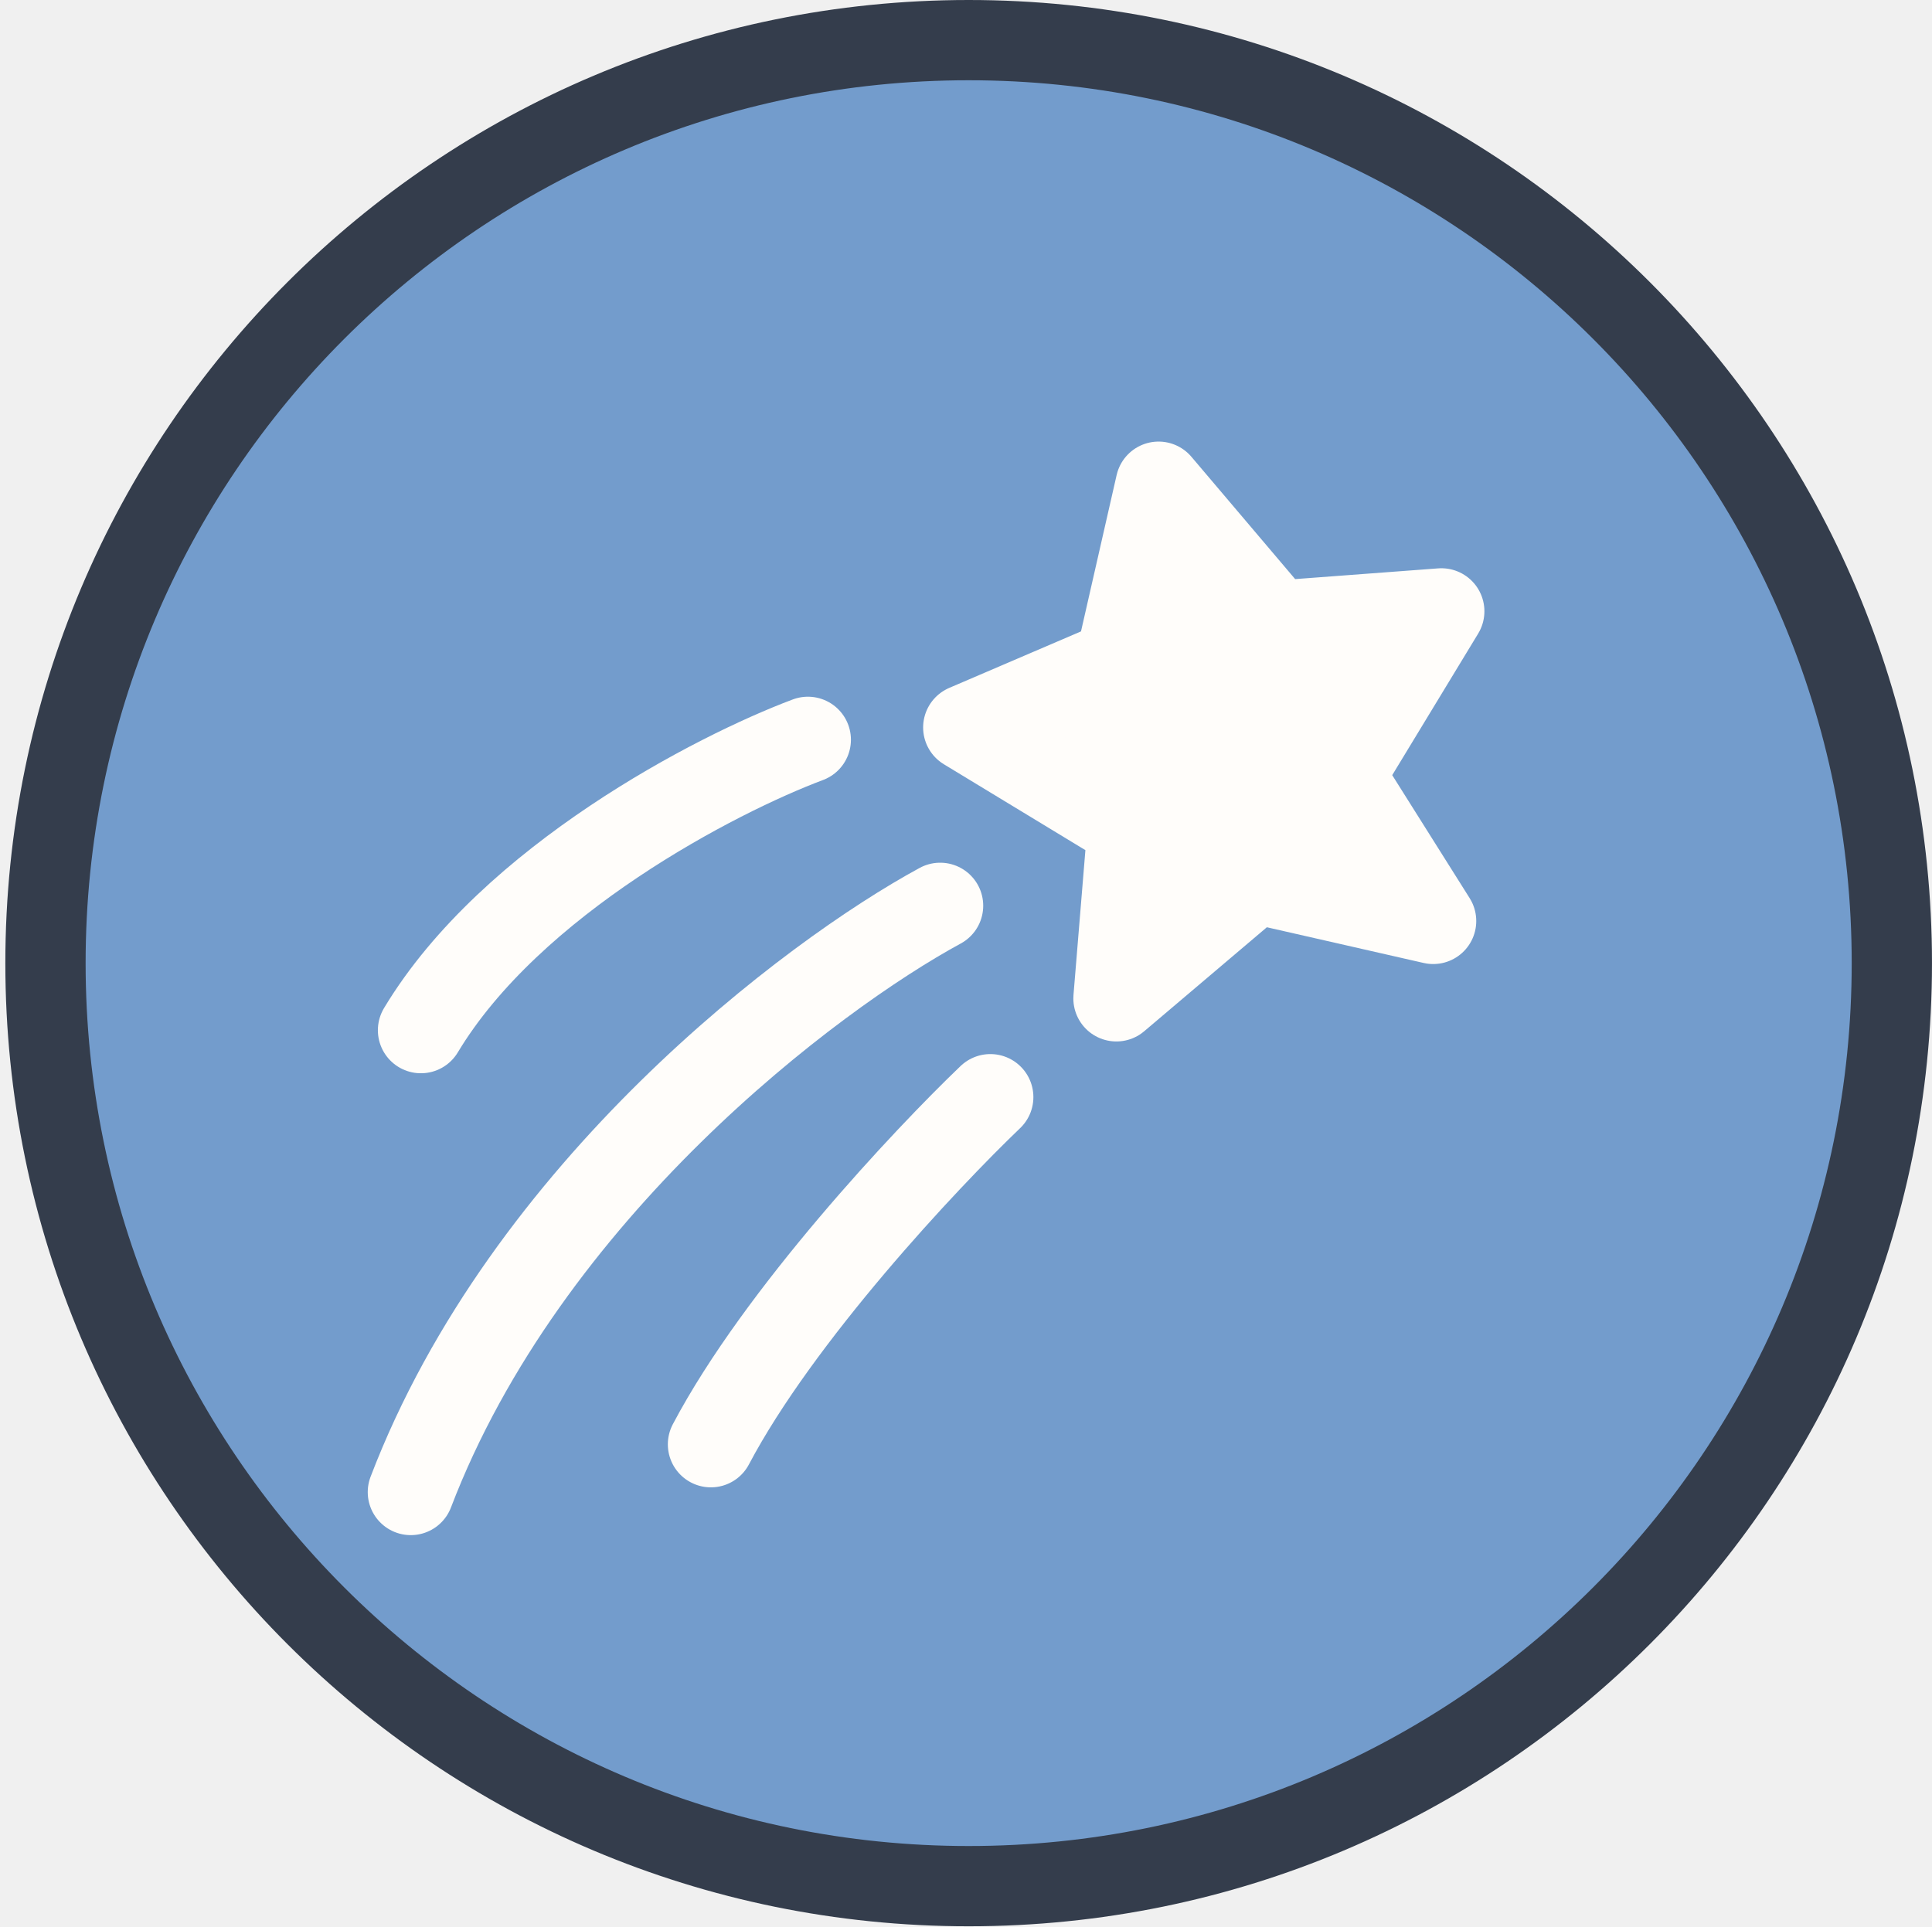
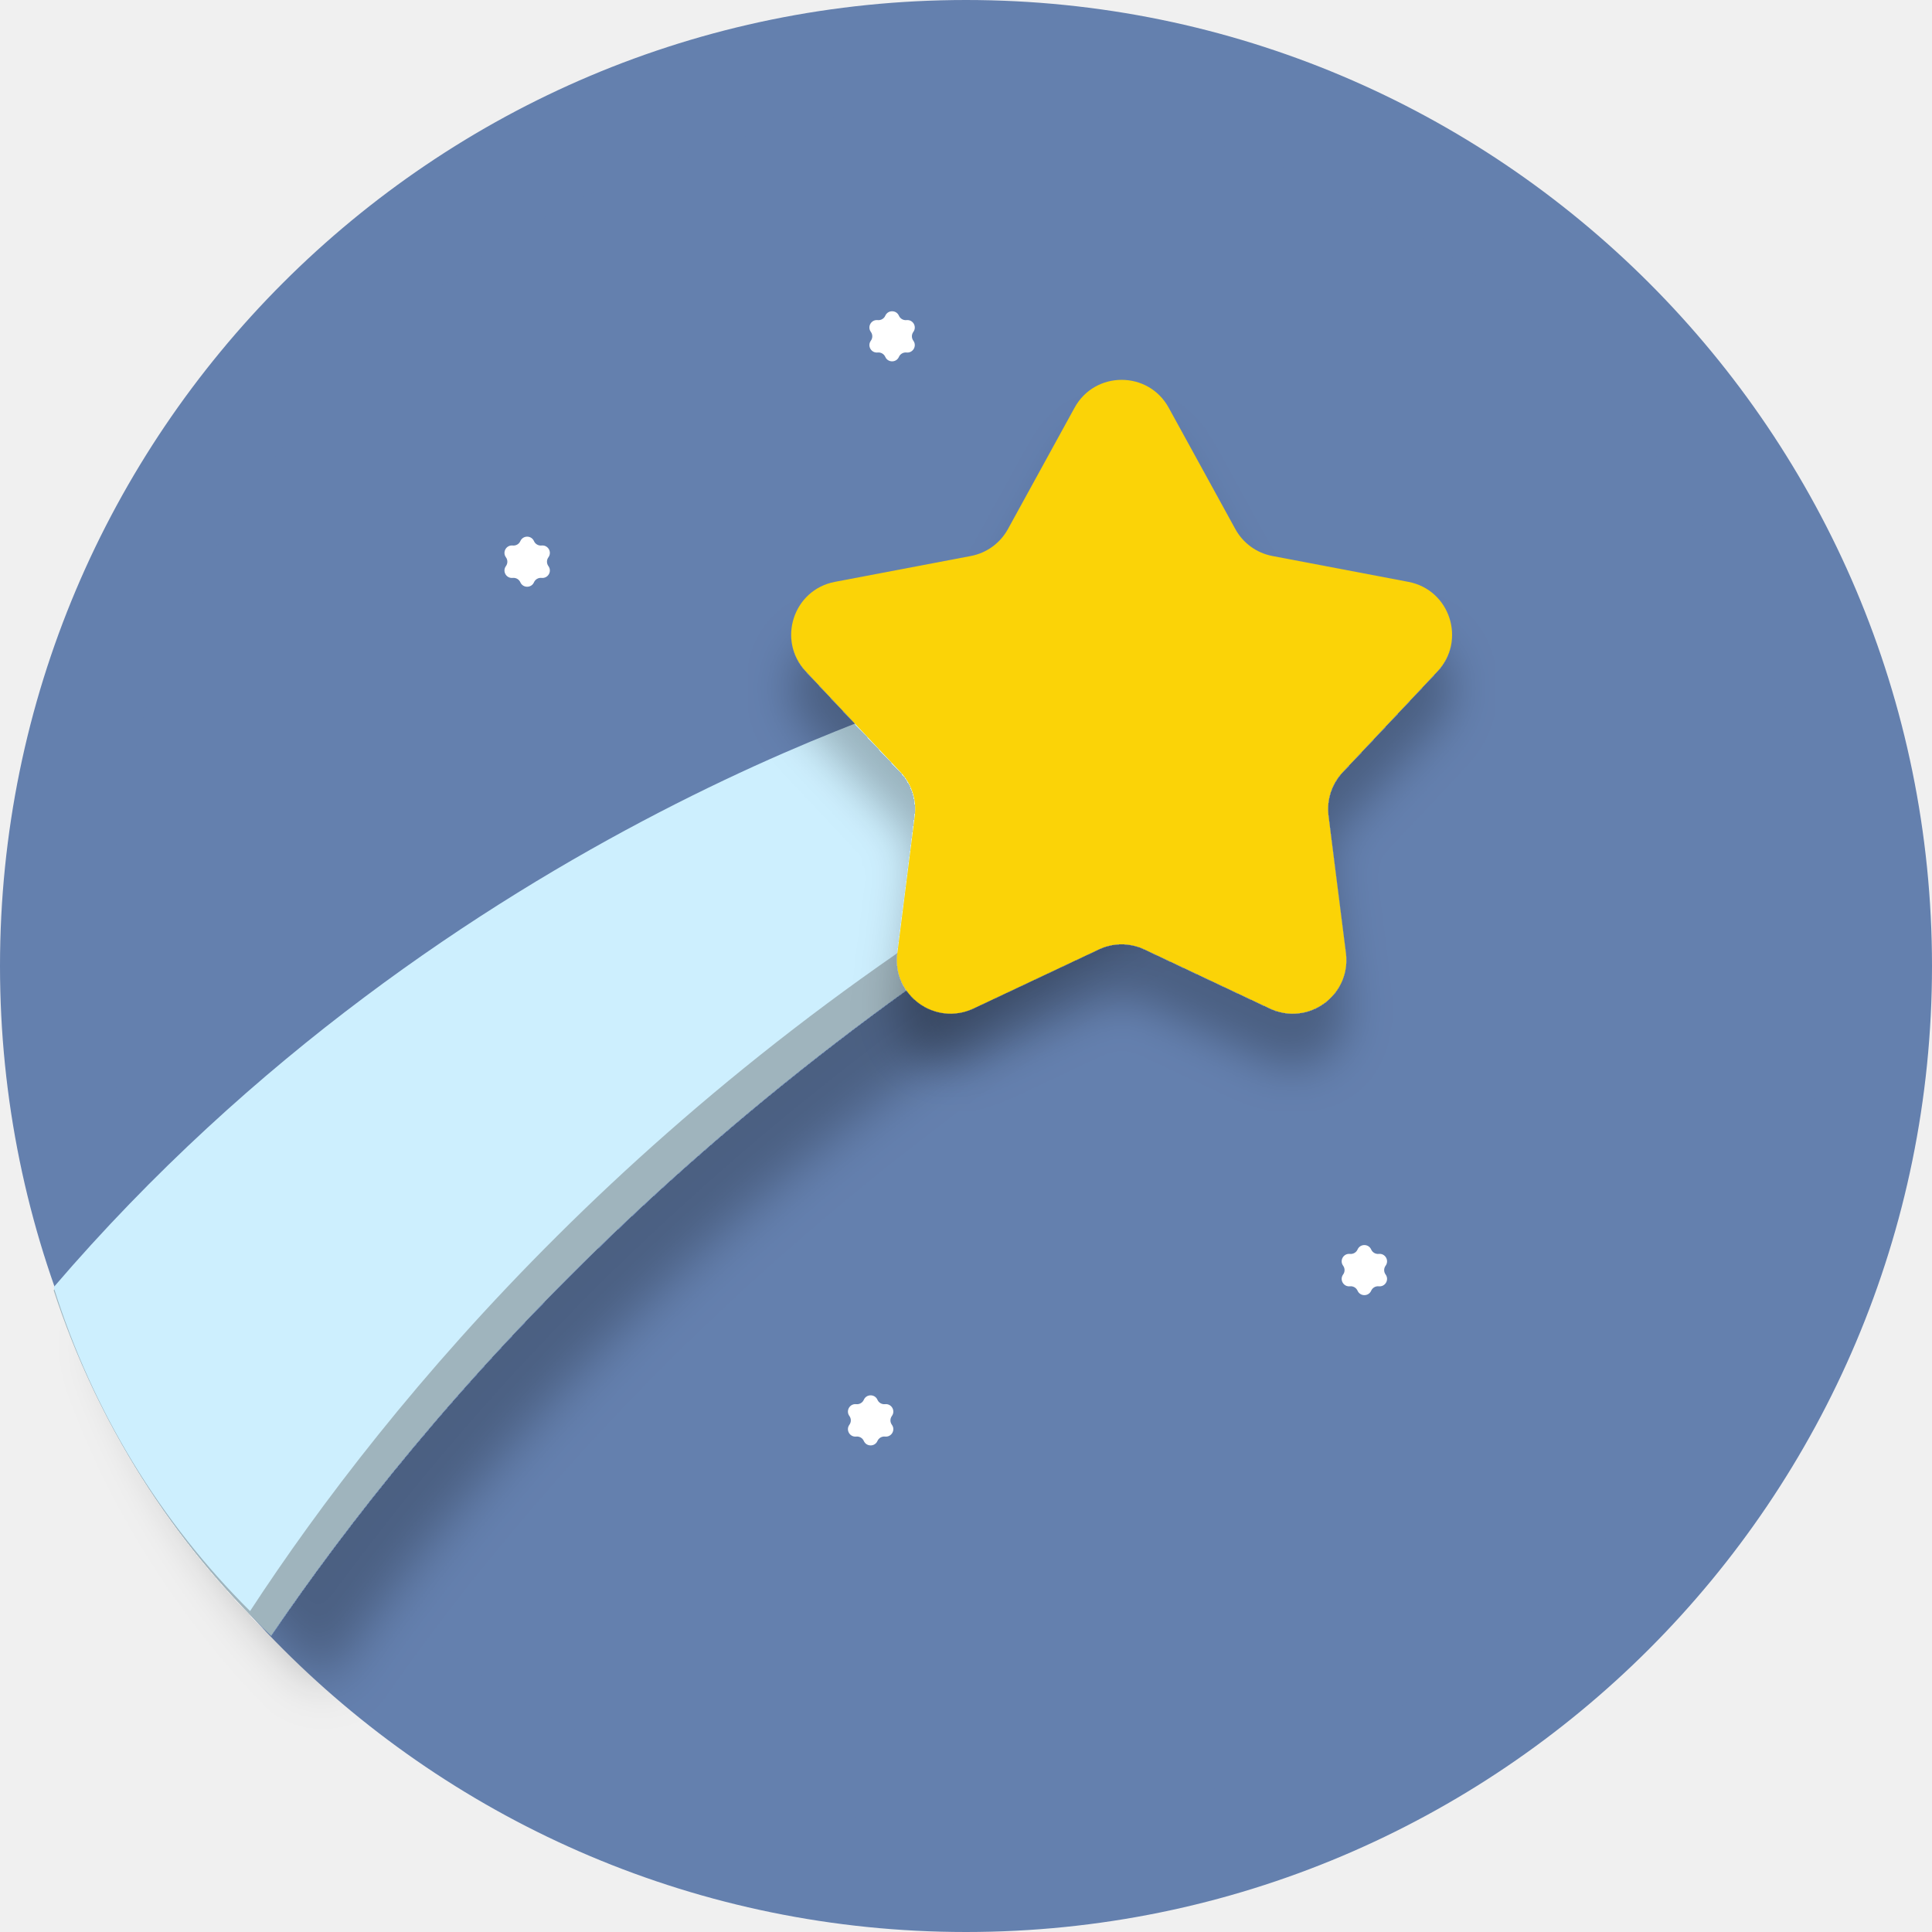
- <svg xmlns="http://www.w3.org/2000/svg" width="361" height="360" viewBox="0 0 361 360" fill="none">
-   <path d="M353.497 180C353.497 275.269 276.267 352.5 180.998 352.5C85.729 352.5 8.498 275.269 8.498 180C8.498 84.731 85.729 7.5 180.998 7.5C276.267 7.5 353.497 84.731 353.497 180Z" fill="#739CCC" stroke="#343D4C" stroke-width="15" />
-   <path d="M150.957 138.247C133.88 144.649 95.519 164.462 78.648 192.54M175.676 169.269C151.687 182.286 98.311 222.435 76.754 278.857M185.051 205.034C172.94 216.625 145.549 245.823 132.829 269.928" stroke="#FFFDFA" stroke-width="16.08" stroke-linecap="round" stroke-linejoin="round" />
-   <path d="M208.92 123.776L216.486 90.566L238.521 116.551L269.325 114.24L250.689 144.941L267.801 172.128L234.583 164.561L208.598 186.597L211.231 154.59L180.53 135.954L208.92 123.776Z" fill="#FFFDFA" stroke="#FFFDFA" stroke-width="16.08" stroke-linecap="round" stroke-linejoin="round" />
+ <svg xmlns="http://www.w3.org/2000/svg" width="180" height="180" viewBox="0 0 180 180" fill="none">
+   <path d="M90 175C136.944 175 175 136.944 175 90C175 43.056 136.944 5 90 5C43.056 5 5 43.056 5 90C5 136.944 43.056 175 90 175Z" fill="#6480AE" stroke="#6480AE" stroke-width="10" />
+   <g filter="url(#filter0_d_333_2)">
+     <path d="M99.207 60.4C99.207 60.4 46.022 74.1 5 120.215C9.032 132.6 16.072 143.619 25.259 152.4C39.541 131.357 66.569 99.832 111.95 74.943L99.207 60.4Z" fill="#9FB4BD" />
+   </g>
+   <path d="M90.09 63.85C90.09 63.85 42.052 76.693 5 119.926C8.642 131.537 15 141.868 23.298 150.1C36.198 130.372 60.611 100.818 101.6 77.484L90.09 63.85Z" fill="#CDEFFE" />
+   <path d="M126.48 116.414C126.723 115.862 127.506 115.862 127.75 116.414C127.872 116.691 128.159 116.856 128.459 116.824C129.059 116.758 129.45 117.436 129.094 117.923C128.915 118.167 128.915 118.499 129.094 118.742C129.45 119.229 129.059 119.907 128.459 119.842C128.159 119.809 127.872 119.975 127.75 120.252C127.506 120.803 126.723 120.803 126.48 120.252C126.358 119.975 126.071 119.809 125.77 119.842C125.171 119.907 124.78 119.229 125.136 118.742C125.314 118.499 125.314 118.167 125.136 117.923C124.78 117.436 125.171 116.758 125.77 116.824C126.071 116.856 126.358 116.691 126.48 116.414Z" fill="white" />
+   <path d="M80.48 130.414C80.724 129.862 81.506 129.862 81.75 130.414C81.871 130.691 82.159 130.856 82.459 130.824C83.059 130.758 83.45 131.436 83.094 131.923C82.915 132.167 82.915 132.499 83.094 132.742C83.45 133.229 83.059 133.907 82.459 133.842C82.159 133.809 81.871 133.975 81.75 134.252C81.506 134.803 80.724 134.803 80.48 134.252C80.358 133.975 80.071 133.809 79.77 133.842C79.171 133.907 78.779 133.229 79.136 132.742C79.314 132.499 79.314 132.167 79.136 131.923C78.779 131.436 79.171 130.758 79.77 130.824C80.071 130.856 80.358 130.691 80.48 130.414Z" fill="white" />
+   <path d="M82.48 29.414C82.724 28.862 83.506 28.862 83.75 29.414C83.871 29.691 84.159 29.856 84.459 29.824C85.059 29.758 85.45 30.436 85.094 30.923C84.915 31.167 84.915 31.498 85.094 31.742C85.45 32.229 85.059 32.907 84.459 32.842C84.159 32.809 83.871 32.975 83.75 33.252C83.506 33.803 82.724 33.803 82.48 33.252C82.358 32.975 82.071 32.809 81.77 32.842C81.171 32.907 80.779 32.229 81.136 31.742C81.314 31.498 81.314 31.167 81.136 30.923C80.779 30.436 81.171 29.758 81.77 29.824C82.071 29.856 82.358 29.691 82.48 29.414Z" fill="white" />
+   <path d="M48.48 50.414C48.723 49.862 49.506 49.862 49.749 50.414C49.871 50.69 50.159 50.856 50.459 50.824C51.059 50.758 51.45 51.436 51.094 51.923C50.915 52.167 50.915 52.498 51.094 52.742C51.45 53.229 51.059 53.907 50.459 53.842C50.159 53.809 49.871 53.975 49.749 54.252C49.506 54.803 48.723 54.803 48.48 54.252C48.358 53.975 48.071 53.809 47.77 53.842C47.171 53.907 46.779 53.229 47.136 52.742C47.314 52.498 47.314 52.167 47.136 51.923C46.779 51.436 47.171 50.758 47.77 50.824C48.071 50.856 48.358 50.69 48.48 50.414Z" fill="white" />
+   <g filter="url(#filter1_d_333_2)">
+     <path d="M100.117 37.984C102.016 34.525 106.984 34.525 108.883 37.984L115.092 49.294C115.81 50.603 117.075 51.522 118.541 51.8L131.217 54.211C135.093 54.947 136.628 59.673 133.926 62.547L125.088 71.948C124.066 73.035 123.582 74.522 123.77 76.003L125.395 88.803C125.892 92.717 121.872 95.637 118.303 93.955L106.632 88.455C105.282 87.818 103.718 87.818 102.368 88.455L90.697 93.955C87.128 95.637 83.108 92.717 83.605 88.803L85.23 76.003C85.418 74.522 84.934 73.035 83.912 71.948L75.074 62.547C72.372 59.673 73.907 54.947 77.783 54.211L90.459 51.8C91.925 51.522 93.19 50.603 93.908 49.294L100.117 37.984Z" fill="#FBD307" />
+   </g>
+   <defs>
+     <filter id="filter0_d_333_2" x="5" y="60.4" width="116.55" height="101.2" filterUnits="userSpaceOnUse" color-interpolation-filters="sRGB">
+       <feFlood flood-opacity="0" result="BackgroundImageFix" />
+       <feColorMatrix in="SourceAlpha" type="matrix" values="0 0 0 0 0 0 0 0 0 0 0 0 0 0 0 0 0 0 127 0" result="hardAlpha" />
+       <feOffset dx="5" dy="4.6" />
+       <feGaussianBlur stdDeviation="2.3" />
+       <feComposite in2="hardAlpha" operator="out" />
+       <feColorMatrix type="matrix" values="0 0 0 0 0 0 0 0 0 0 0 0 0 0 0 0 0 0 0.25 0" />
+       <feBlend mode="normal" in2="BackgroundImageFix" result="effect1_dropShadow_333_2" />
+       <feBlend mode="normal" in="SourceGraphic" in2="effect1_dropShadow_333_2" result="shape" />
+     </filter>
+     <filter id="filter1_d_333_2" x="69.712" y="35.39" width="69.575" height="68.051" filterUnits="userSpaceOnUse" color-interpolation-filters="sRGB">
+       <feFlood flood-opacity="0" result="BackgroundImageFix" />
+       <feColorMatrix in="SourceAlpha" type="matrix" values="0 0 0 0 0 0 0 0 0 0 0 0 0 0 0 0 0 0 127 0" result="hardAlpha" />
+       <feOffset dy="5" />
+       <feGaussianBlur stdDeviation="2" />
+       <feComposite in2="hardAlpha" operator="out" />
+       <feColorMatrix type="matrix" values="0 0 0 0 0 0 0 0 0 0 0 0 0 0 0 0 0 0 0.25 0" />
+       <feBlend mode="normal" in2="BackgroundImageFix" result="effect1_dropShadow_333_2" />
+       <feBlend mode="normal" in="SourceGraphic" in2="effect1_dropShadow_333_2" result="shape" />
+     </filter>
+   </defs>
</svg>
